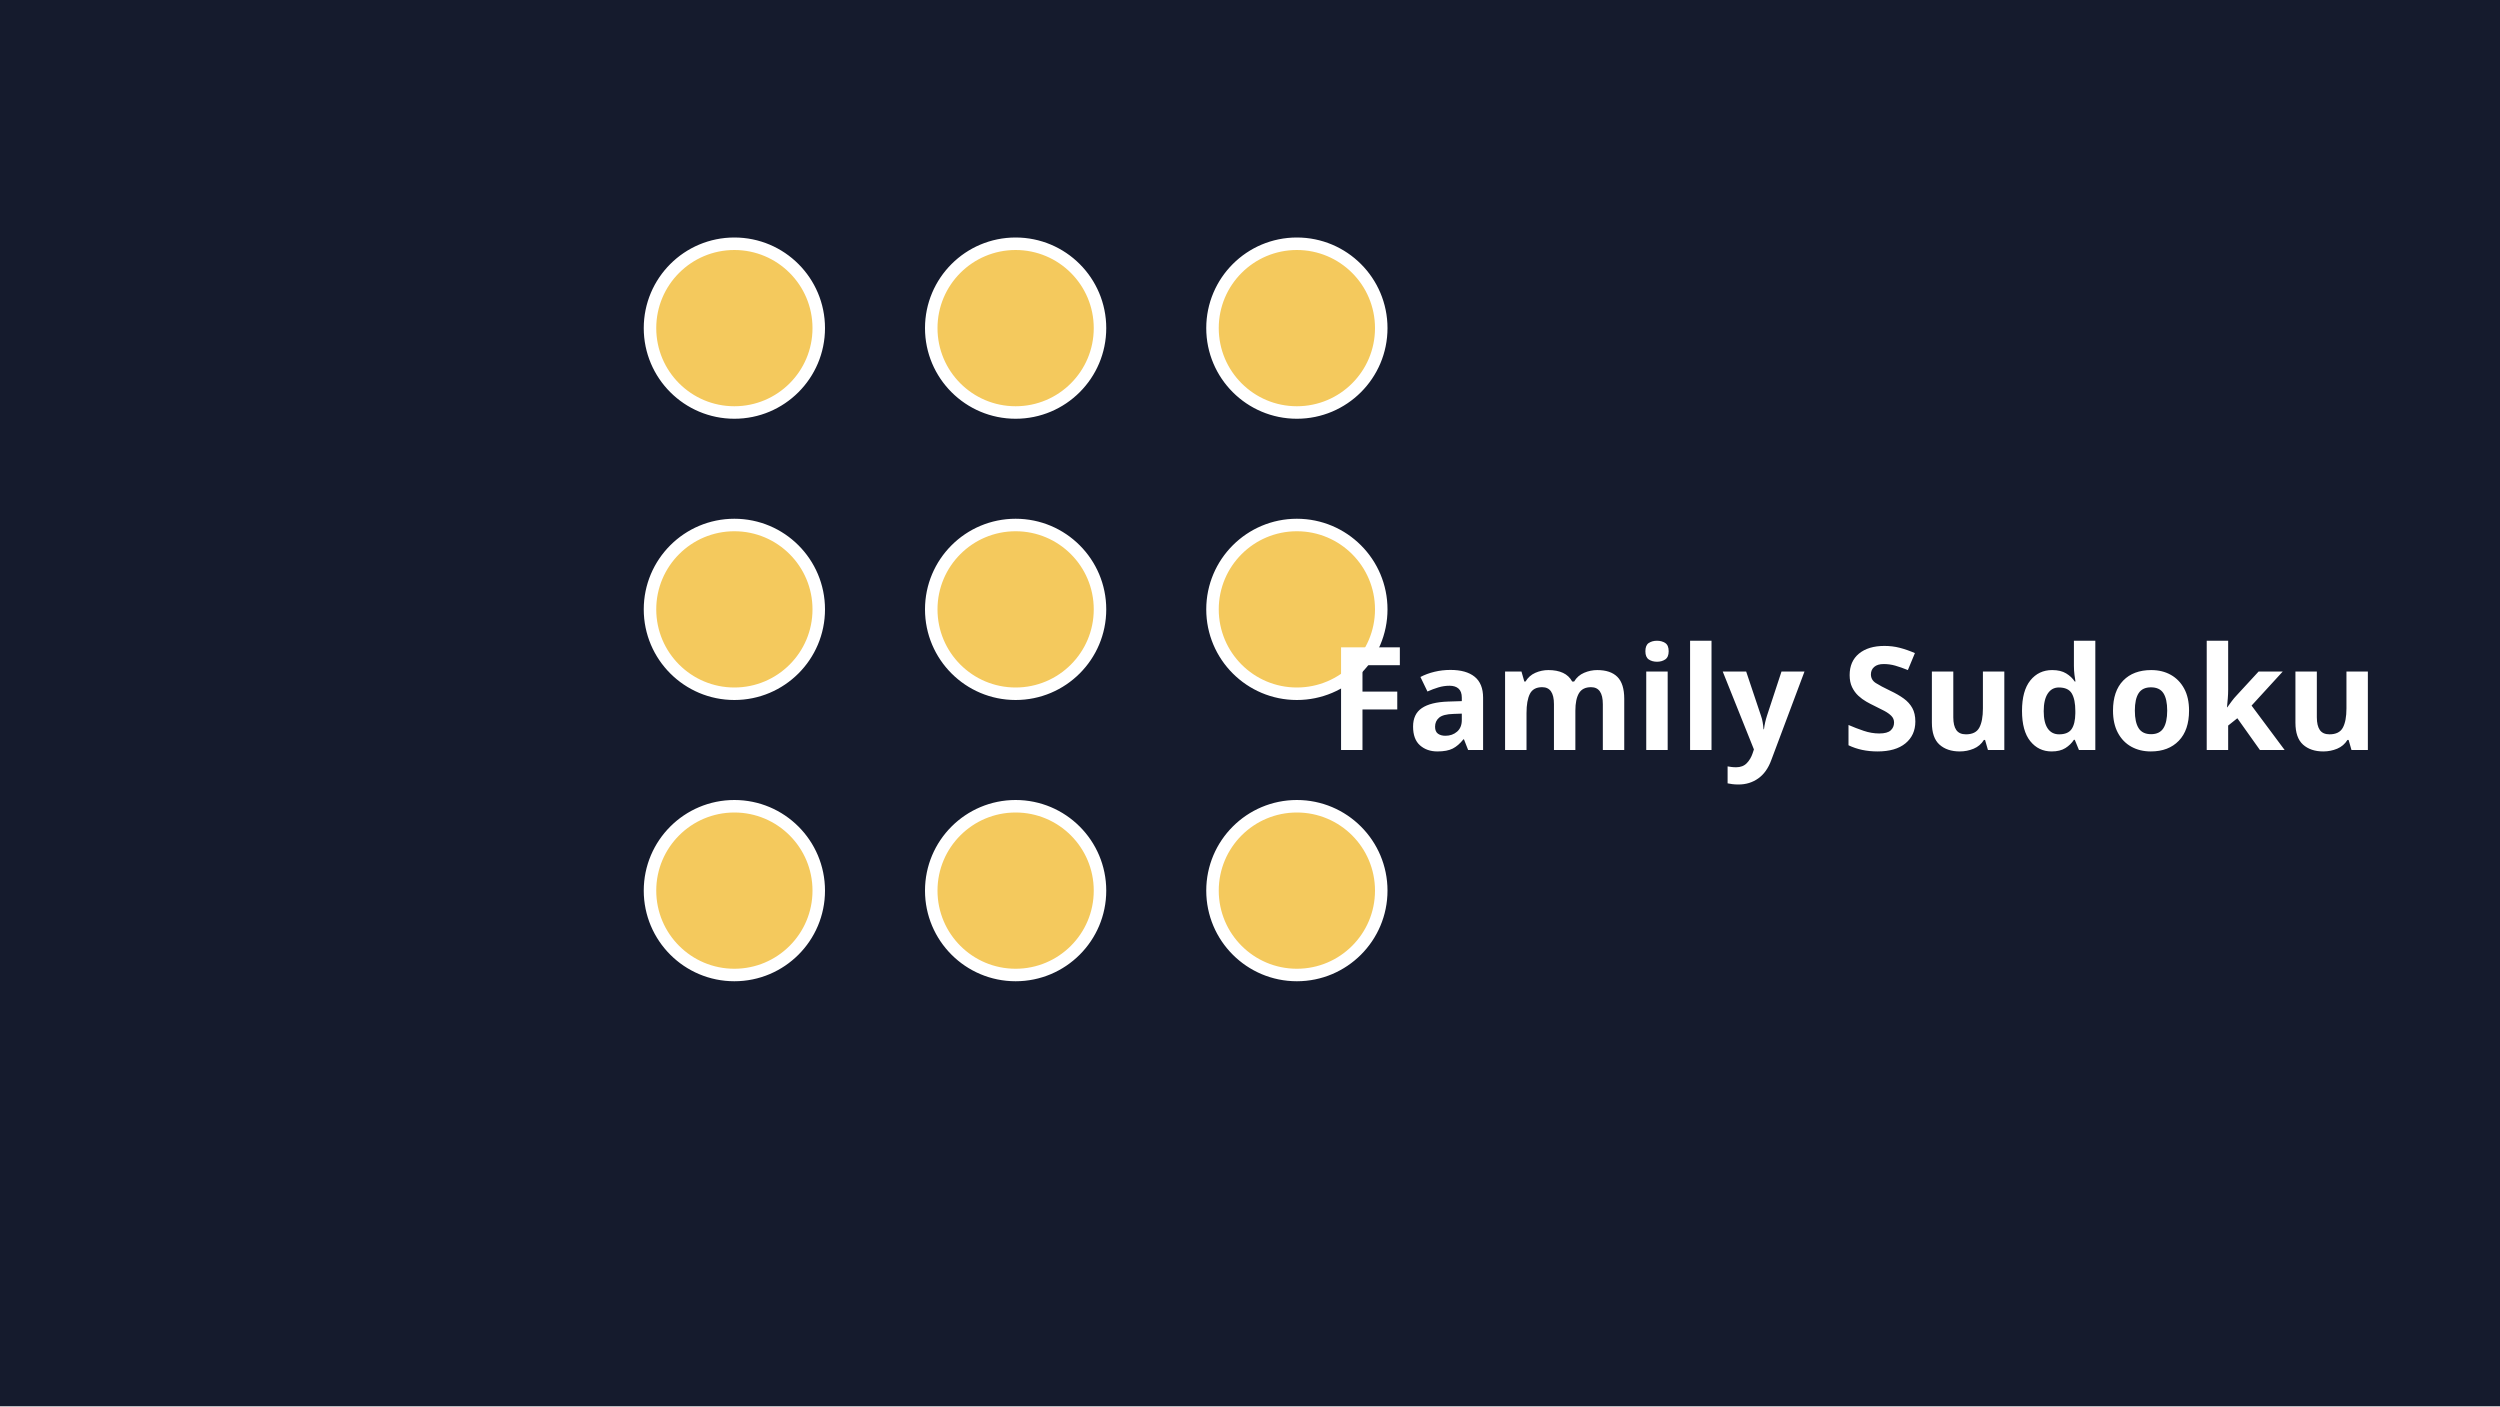
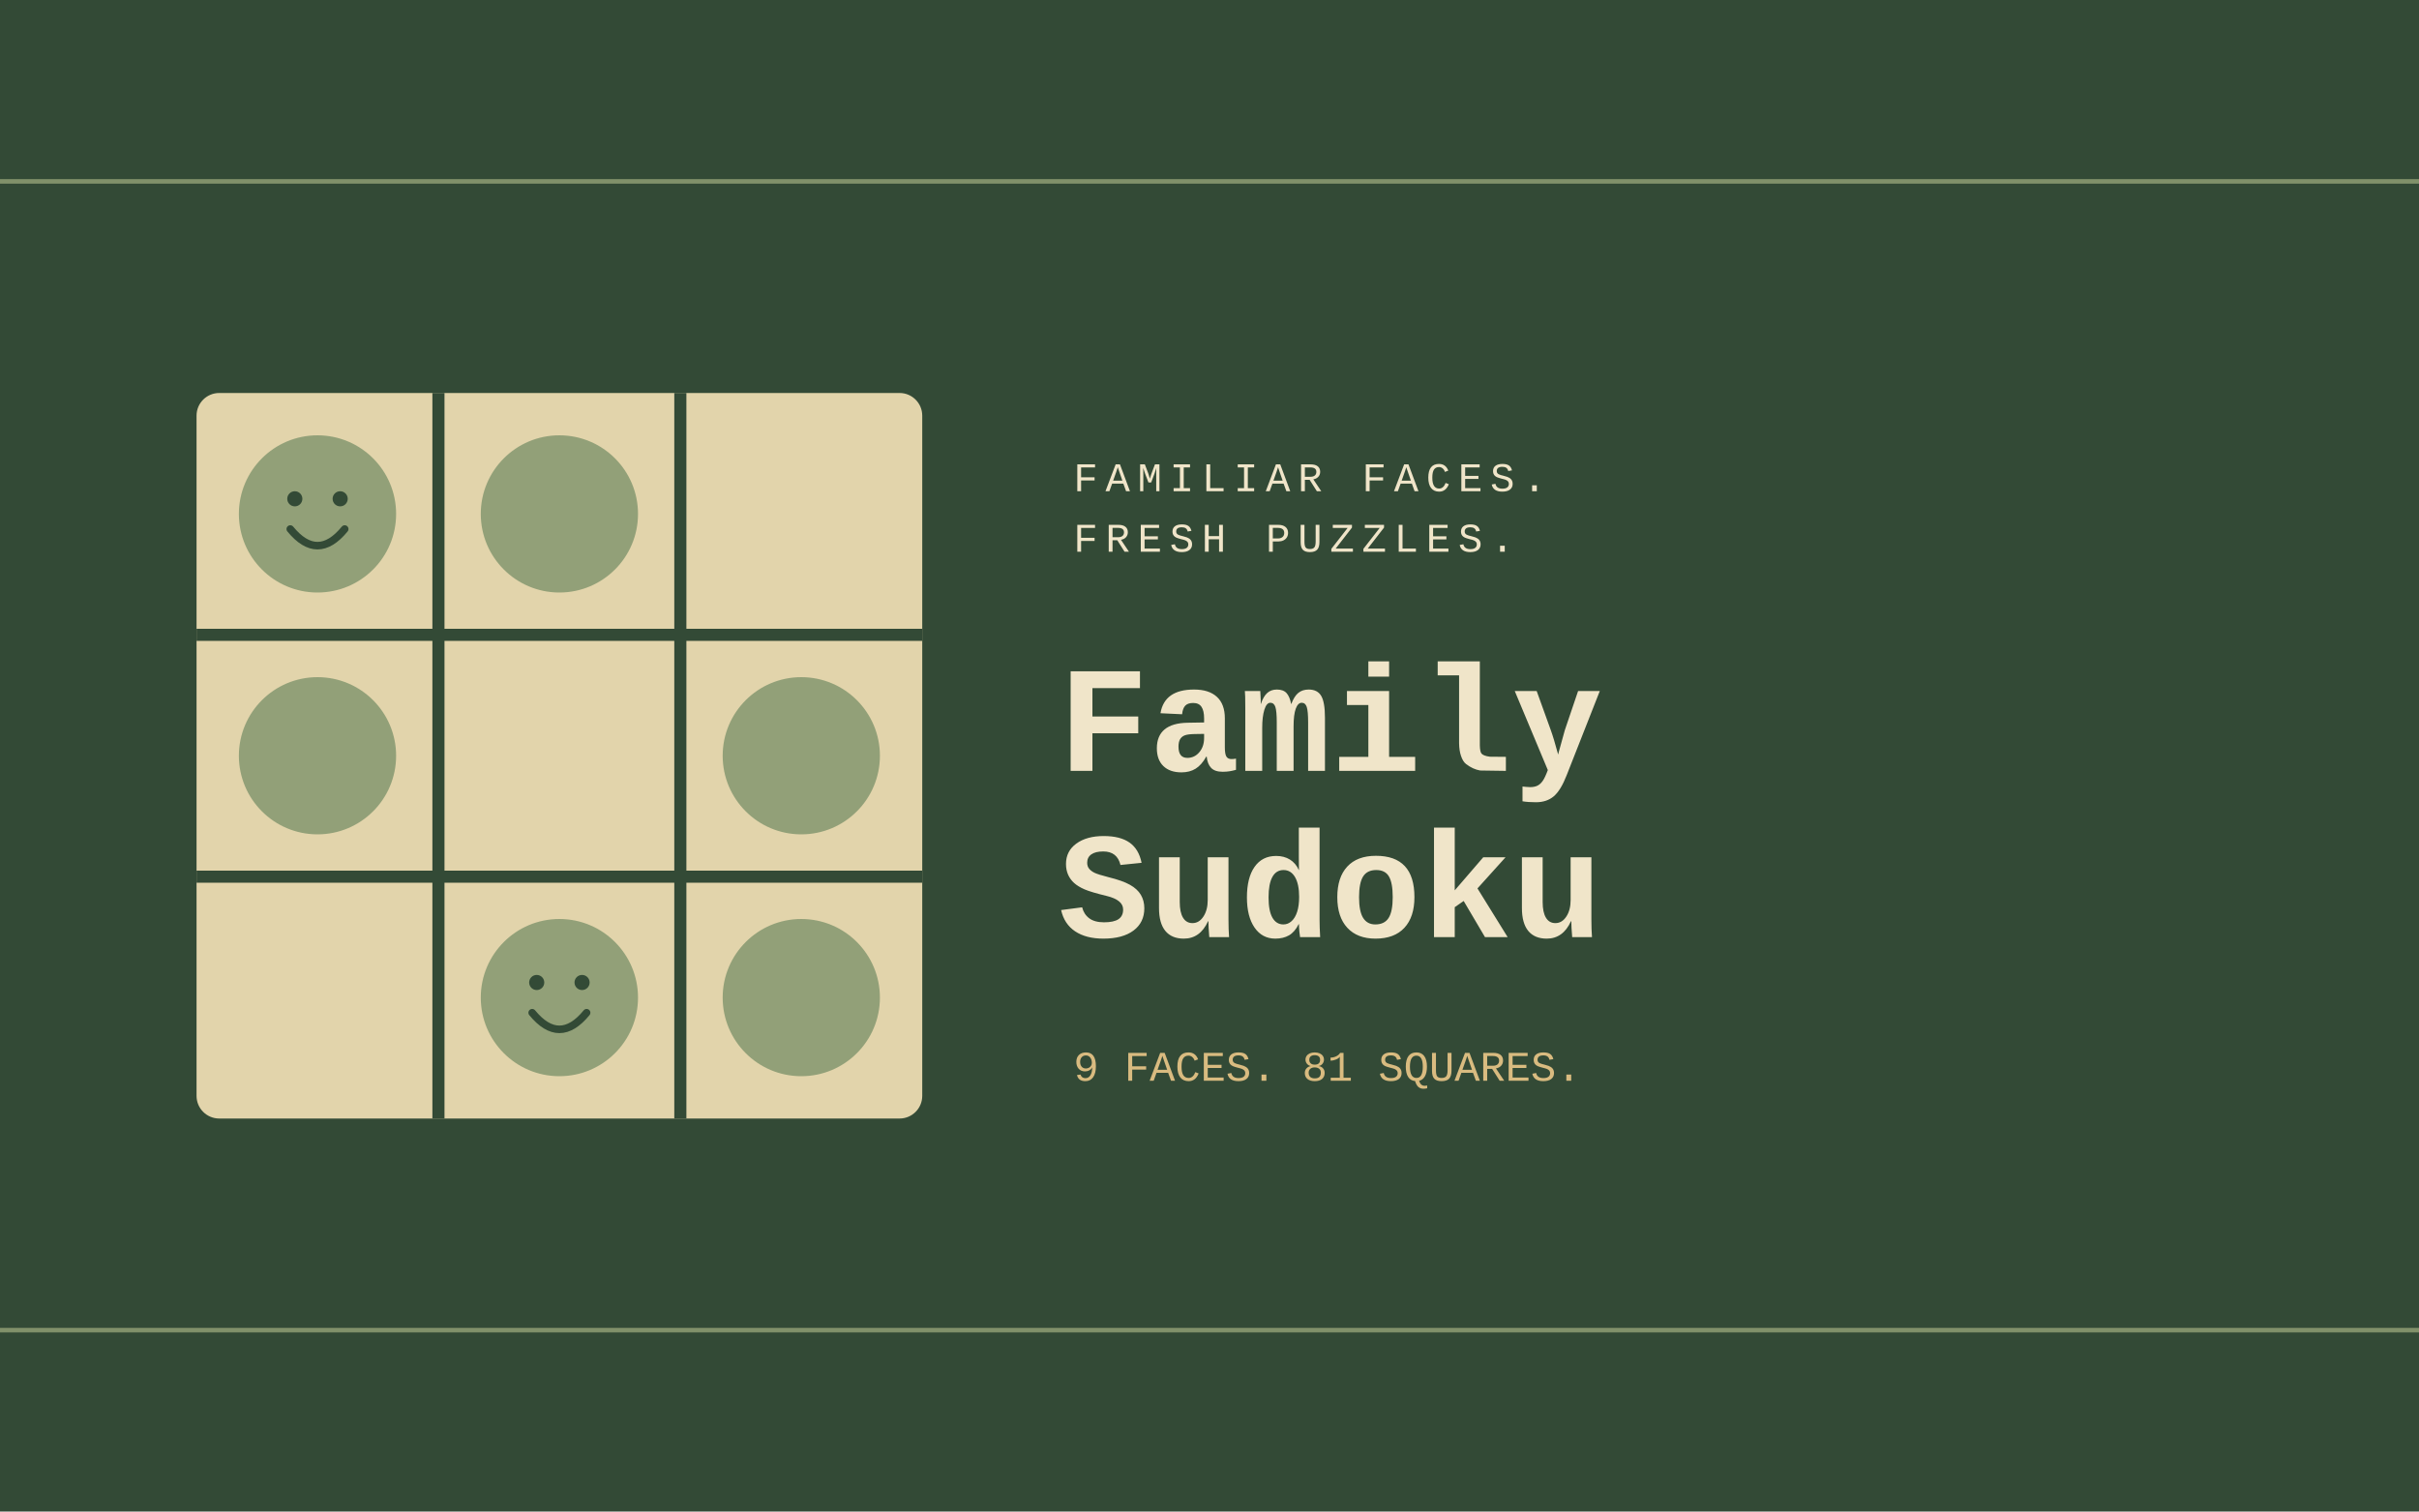
- <svg xmlns="http://www.w3.org/2000/svg" viewBox="0 0 1600 900" role="img" aria-labelledby="title">
-   <rect width="1600" height="900" fill="#151b2d" />
-   <g transform="translate(380 120)" fill="#f4c95d" stroke="#fff" stroke-width="8">
-     <circle cx="90" cy="90" r="54" />
-     <circle cx="270" cy="90" r="54" />
-     <circle cx="450" cy="90" r="54" />
-     <circle cx="90" cy="270" r="54" />
-     <circle cx="270" cy="270" r="54" />
-     <circle cx="450" cy="270" r="54" />
-     <circle cx="90" cy="450" r="54" />
-     <circle cx="270" cy="450" r="54" />
-     <circle cx="450" cy="450" r="54" />
+ <svg xmlns="http://www.w3.org/2000/svg" viewBox="0 0 1600 1000" role="img" aria-labelledby="title">
+   <rect width="1600" height="1000" fill="#334a36" />
+   <path d="M0 120H1600M0 880H1600" stroke="#81916a" stroke-width="3" />
+   <g transform="translate(130 260)">
+     <rect width="480" height="480" rx="15" fill="#e2d4ab" />
+     <path d="M160 0V480M320 0V480M0 160H480M0 320H480" stroke="#334a36" stroke-width="8" />
+     <g fill="#92a078">
+       <circle cx="80" cy="80" r="52" />
+       <circle cx="240" cy="80" r="52" />
+       <circle cx="80" cy="240" r="52" />
+       <circle cx="400" cy="240" r="52" />
+       <circle cx="240" cy="400" r="52" />
+       <circle cx="400" cy="400" r="52" />
+     </g>
+     <g fill="#334a36">
+       <circle cx="65" cy="70" r="5" />
+       <circle cx="95" cy="70" r="5" />
+       <circle cx="225" cy="390" r="5" />
+       <circle cx="255" cy="390" r="5" />
+     </g>
+     <path d="M62 90Q80 112 98 90M222 410Q240 432 258 410" fill="none" stroke="#334a36" stroke-width="5" stroke-linecap="round" />
  </g>
-   <text x="850" y="480" fill="#fff" font-family="sans-serif" font-size="92" font-weight="700">Family Sudoku</text>
+   <g fill="#f0e5c9" font-family="'Courier New',monospace">
+     <text x="710" y="325" font-size="27" letter-spacing="5">FAMILIAR FACES.</text>
+     <text x="710" y="365" font-size="27" letter-spacing="5">FRESH PUZZLES.</text>
+     <text x="700" y="510" font-size="100" font-weight="bold">Family</text>
+     <text x="700" y="620" font-size="100" font-weight="bold">Sudoku</text>
+     <text x="710" y="715" font-size="28" fill="#d9bb80">9 FACES. 81 SQUARES.</text>
+   </g>
</svg>
